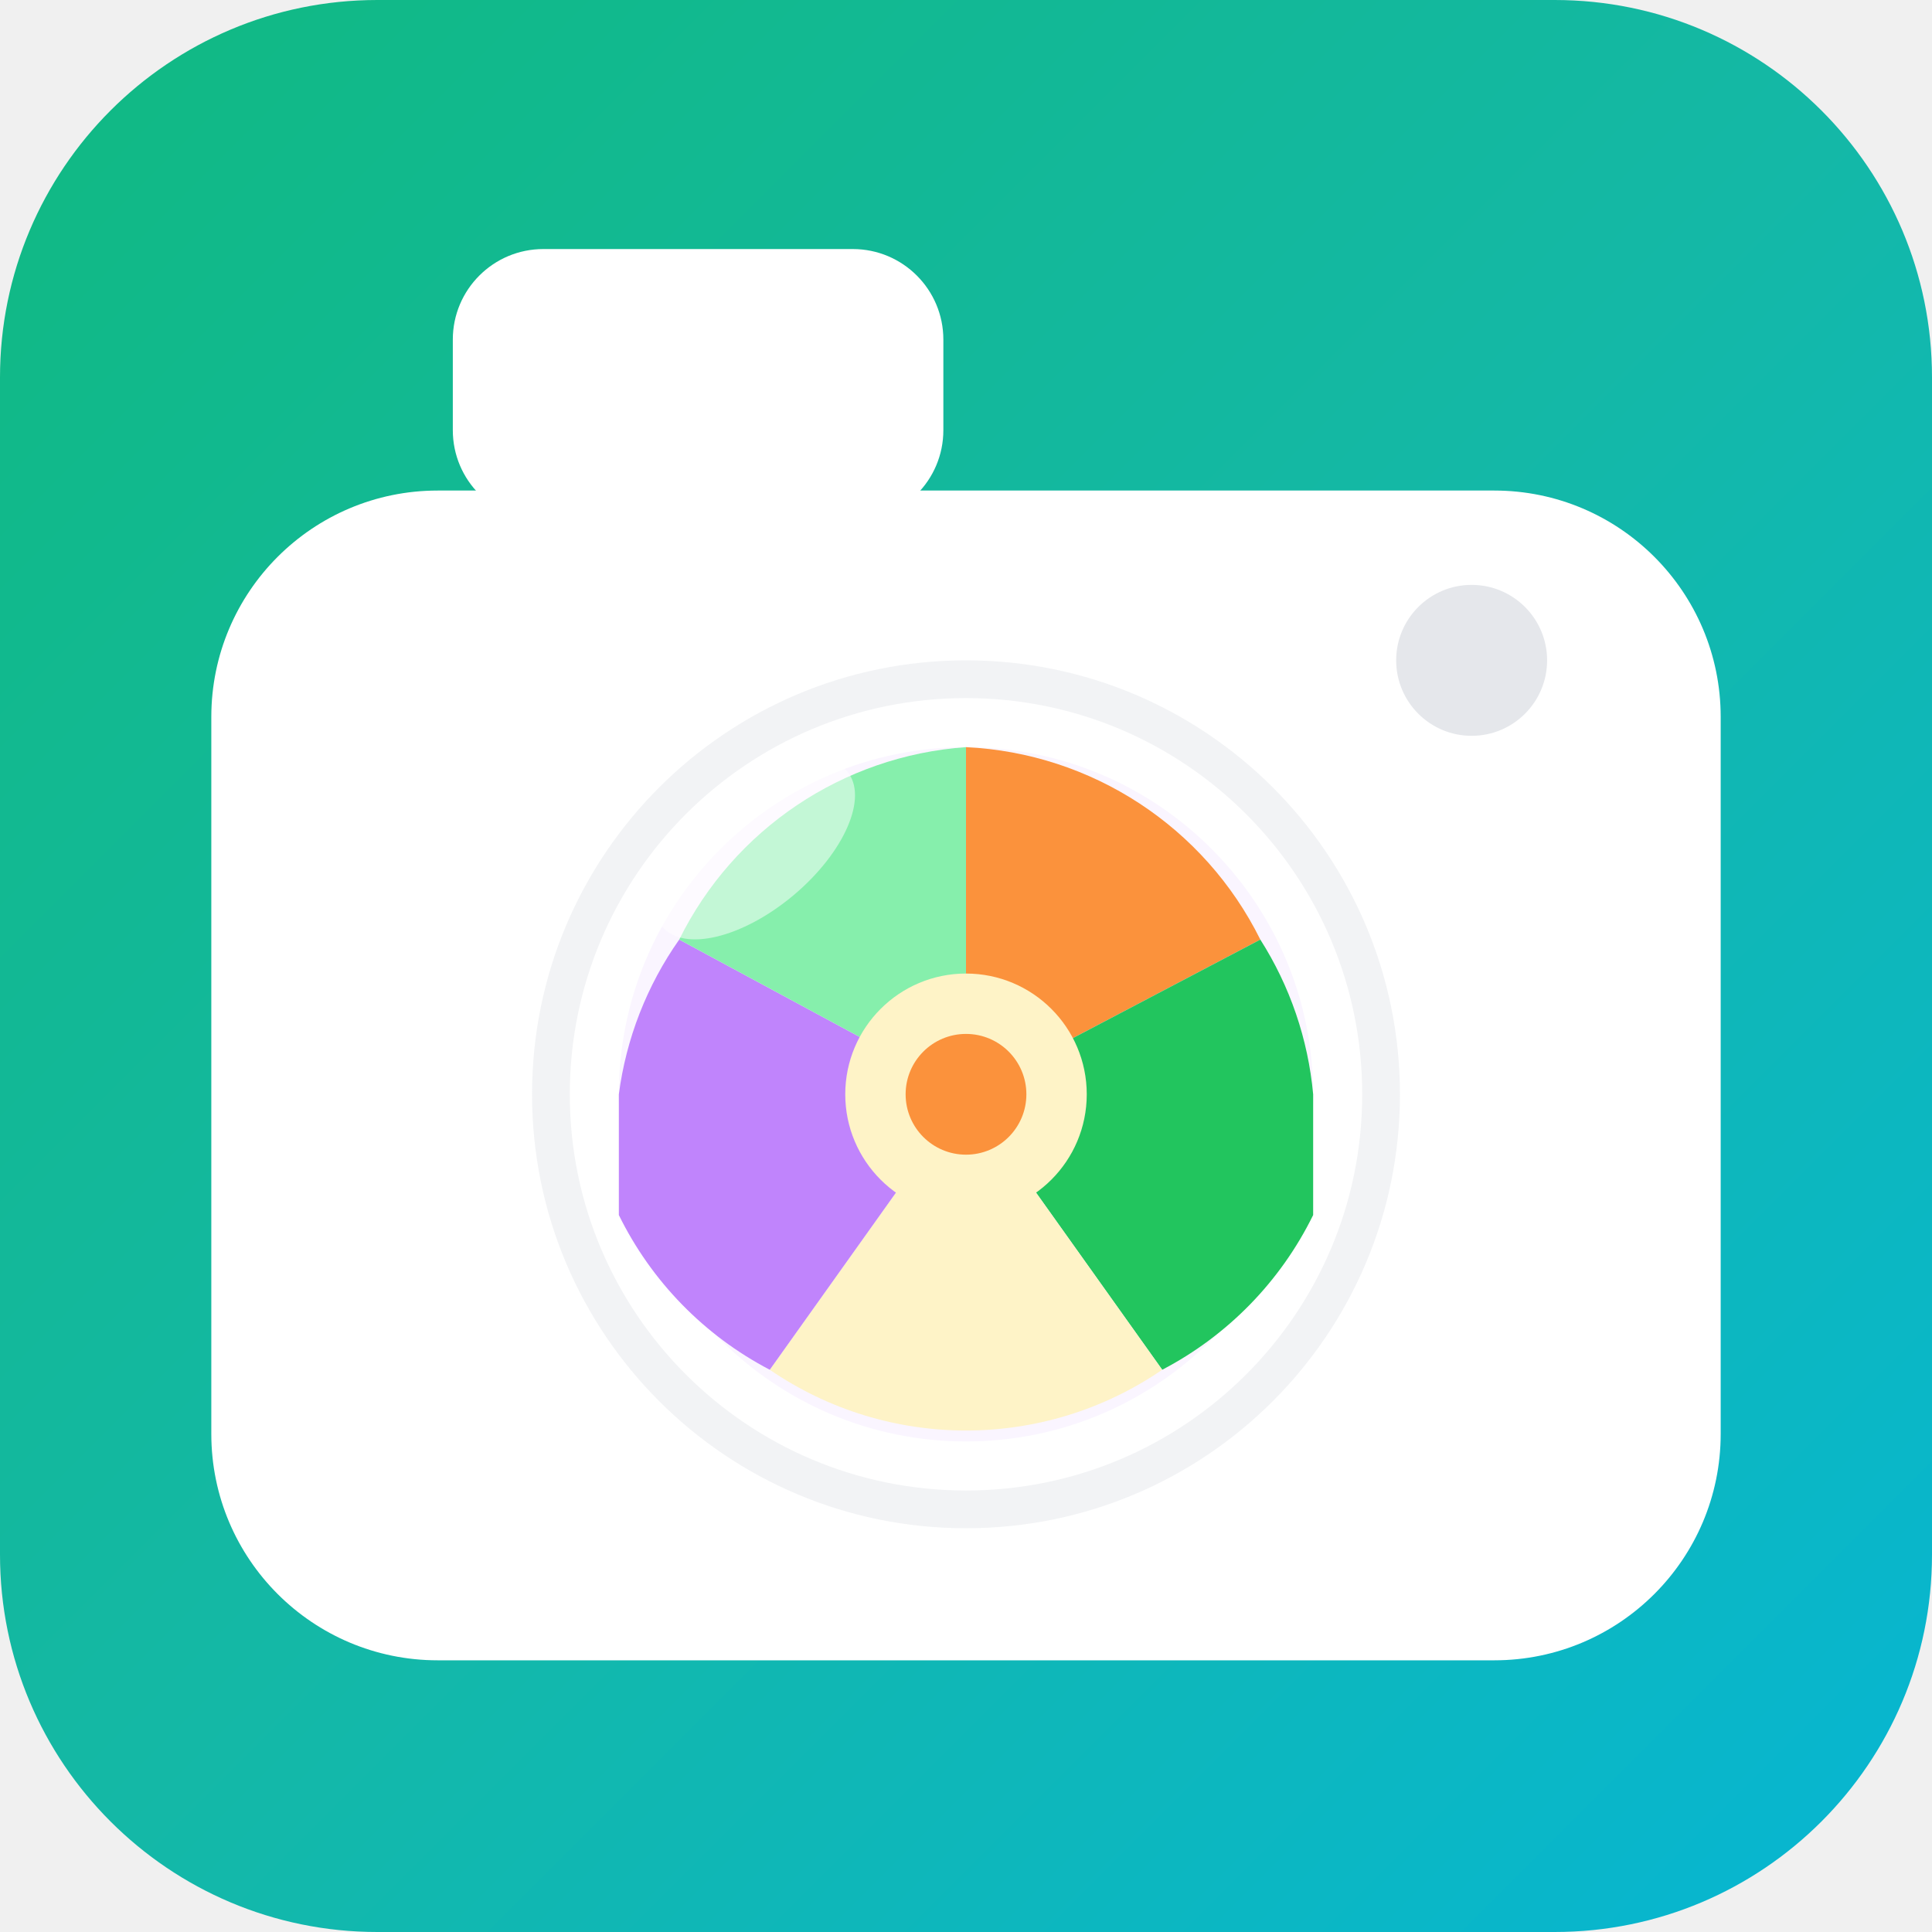
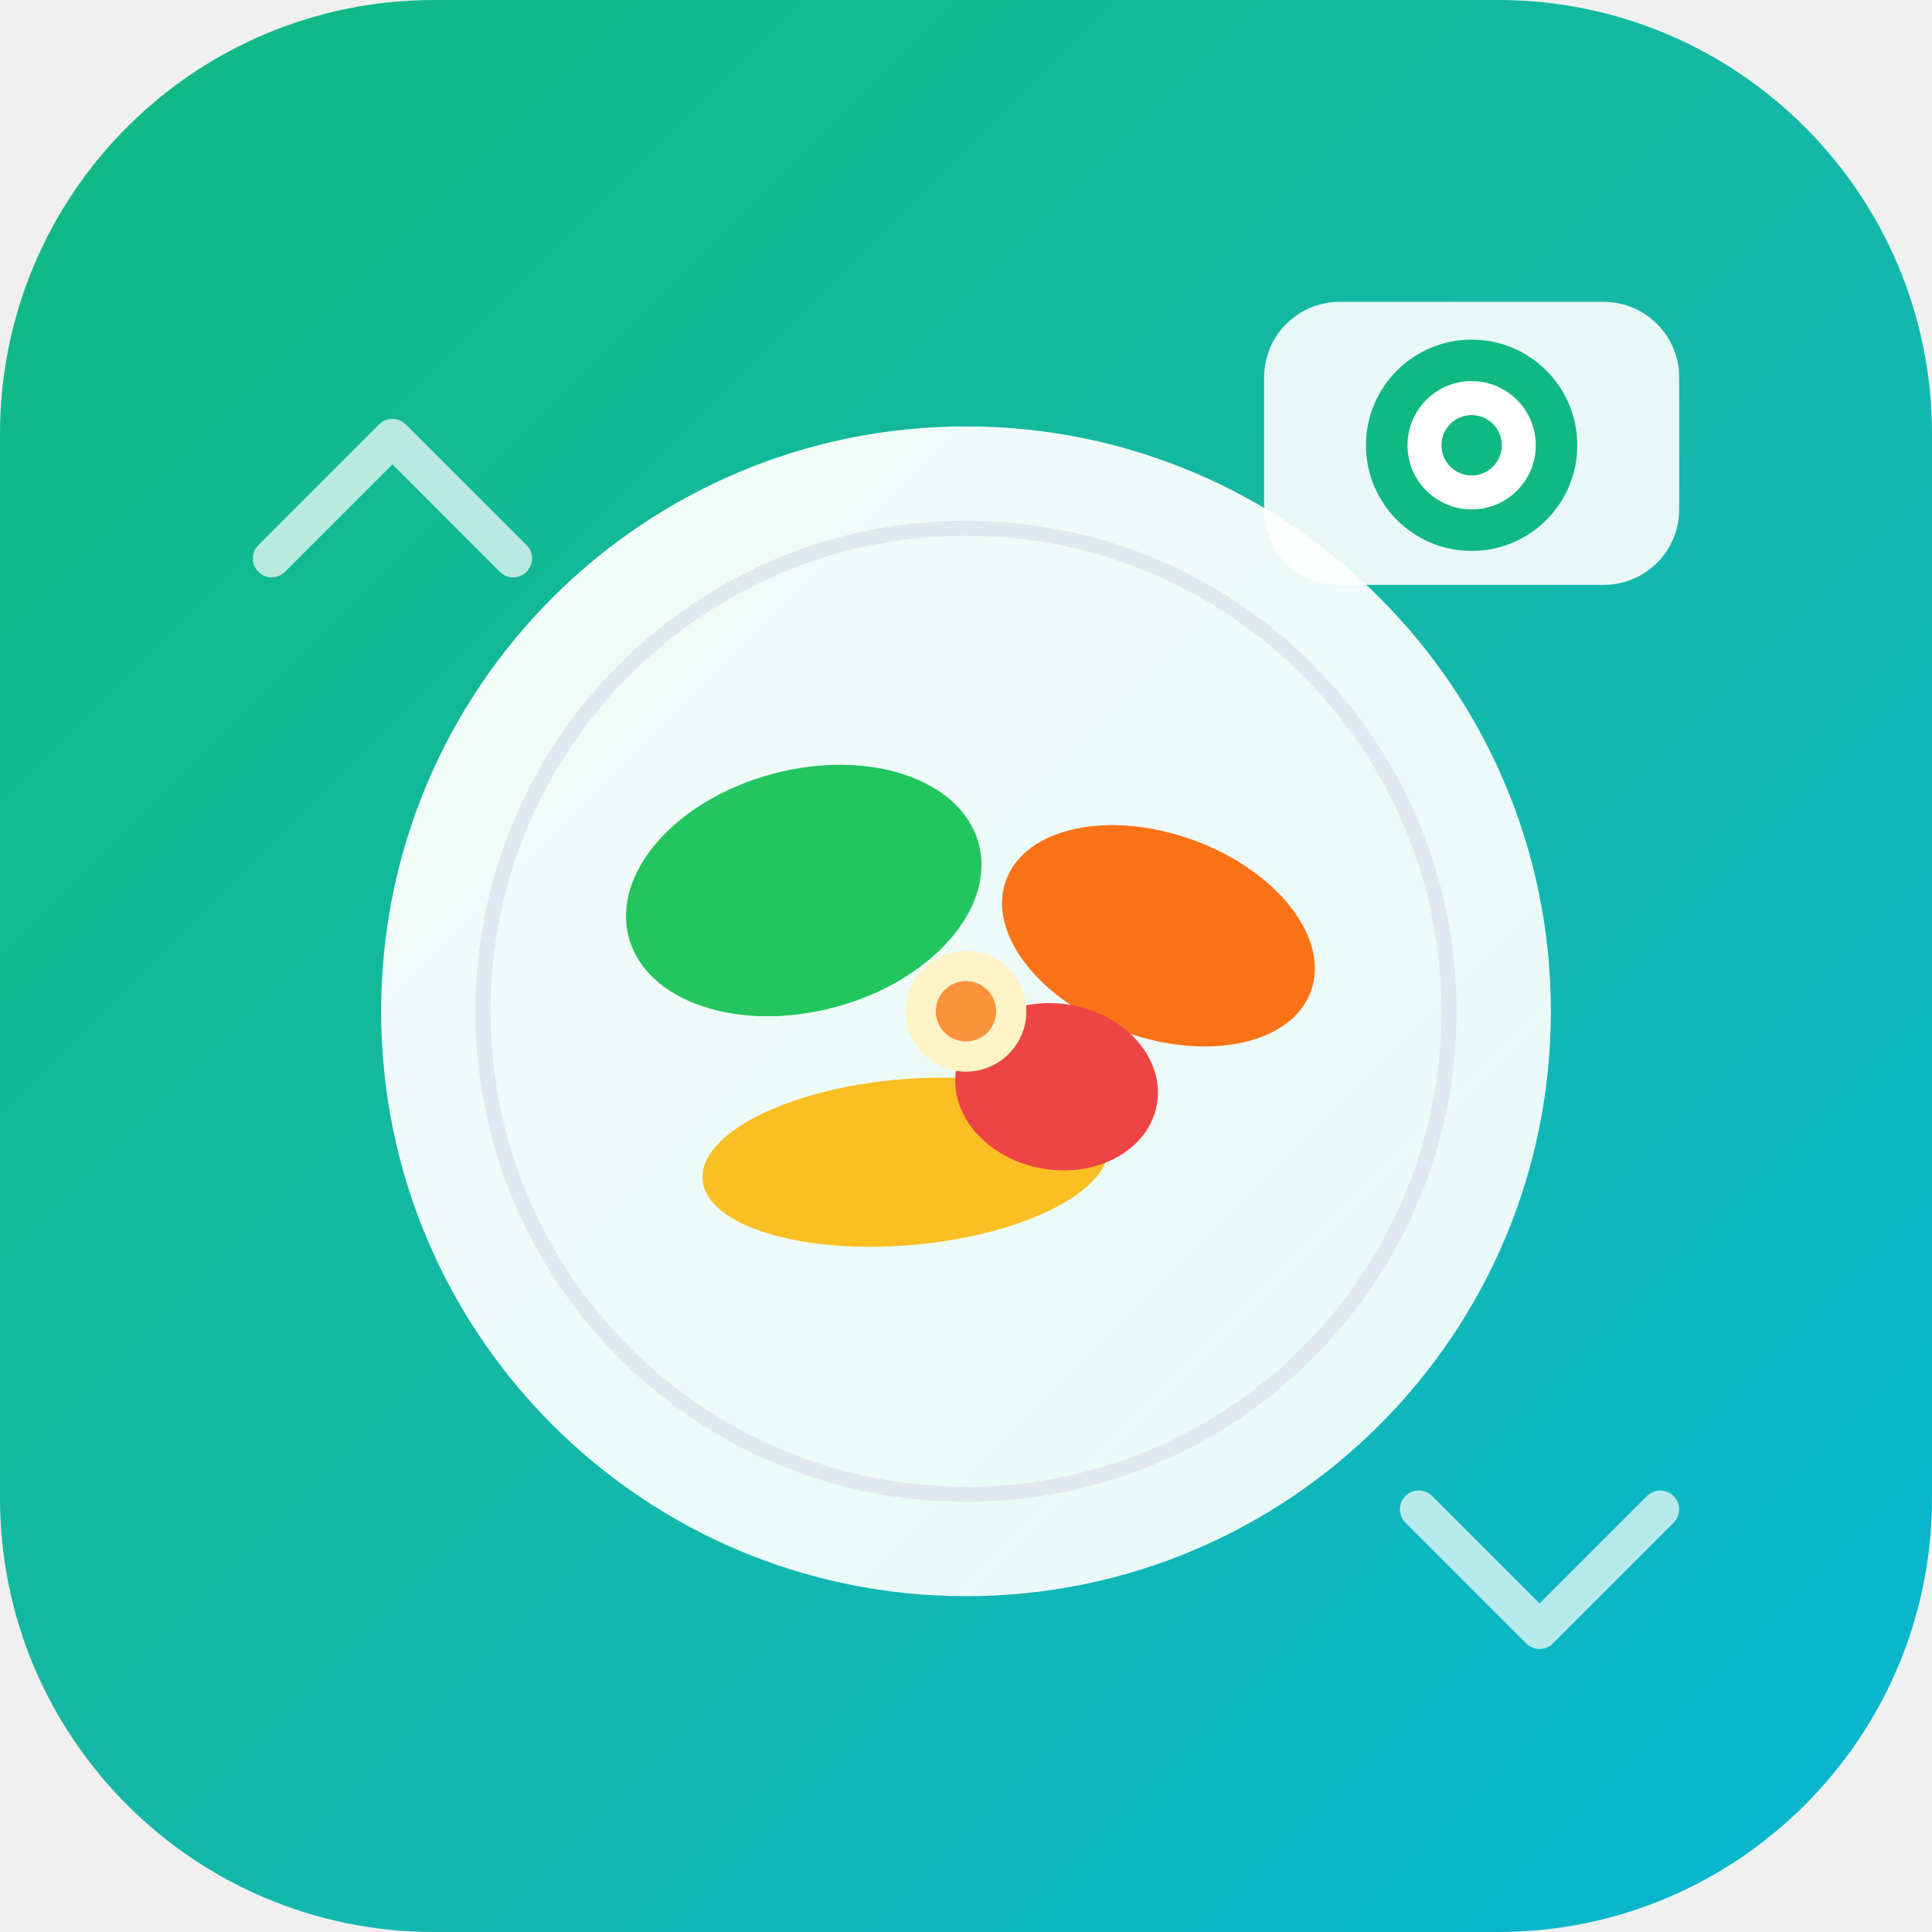
<svg xmlns="http://www.w3.org/2000/svg" viewBox="0 0 512 512" width="512" height="512">
  <defs>
    <linearGradient id="bgGrad" x1="0%" y1="0%" x2="100%" y2="100%">
      <stop offset="0%" style="stop-color:#10b981" />
      <stop offset="50%" style="stop-color:#14b8a6" />
      <stop offset="100%" style="stop-color:#06b6d4" />
    </linearGradient>
+     <linearGradient id="plateGrad" x1="0%" y1="0%" x2="100%" y2="100%">
+       <stop offset="0%" style="stop-color:#ffffff" />
+       <stop offset="100%" style="stop-color:#f0fdfa" />
+     </linearGradient>
  </defs>
-   <rect width="512" height="512" rx="100" fill="url(#bgGrad)" />
-   <rect x="56" y="130" width="400" height="310" rx="60" fill="white" />
-   <rect x="120" y="66" width="130" height="72" rx="24" fill="white" />
-   <circle cx="390" cy="175" r="32" fill="white" />
-   <circle cx="390" cy="175" r="20" fill="#e5e7eb" />
-   <circle cx="256" cy="290" r="130" fill="white" />
-   <circle cx="256" cy="290" r="115" fill="#e5e7eb" opacity="0.5" />
-   <circle cx="256" cy="290" r="105" fill="white" />
-   <circle cx="256" cy="290" r="92" fill="#faf5ff" />
-   <path d="M256 290L256 198A92 92 0 0 1 334 249Z" fill="#fb923c" />
-   <path d="M256 290L334 249A92 92 0 0 1 348 290L348 322A92 92 0 0 1 308 363Z" fill="#22c55e" />
-   <path d="M256 290L308 363A92 92 0 0 1 204 363Z" fill="#fef3c7" />
-   <path d="M256 290L204 363A92 92 0 0 1 164 322L164 290A92 92 0 0 1 180 249Z" fill="#c084fc" />
-   <path d="M256 290L180 249A92 92 0 0 1 256 198Z" fill="#86efac" />
-   <circle cx="256" cy="290" r="32" fill="#fef3c7" />
-   <circle cx="256" cy="290" r="16" fill="#fb923c" />
-   <ellipse cx="200" cy="225" rx="32" ry="16" fill="white" opacity="0.5" transform="rotate(-40 200 225)" />
+   <rect width="512" height="512" rx="115" fill="url(#bgGrad)" />
+   <circle cx="256" cy="268" r="155" fill="url(#plateGrad)" opacity="0.95" />
+   <circle cx="256" cy="268" r="128" fill="none" stroke="#e2e8f0" stroke-width="4" />
+   <ellipse cx="213" cy="236" rx="48" ry="32" fill="#22c55e" transform="rotate(-15 213 236)" />
+   <ellipse cx="307" cy="248" rx="43" ry="27" fill="#f97316" transform="rotate(20 307 248)" />
+   <ellipse cx="240" cy="308" rx="54" ry="22" fill="#fbbf24" transform="rotate(-5 240 308)" />
+   <ellipse cx="280" cy="288" rx="27" ry="22" fill="#ef4444" transform="rotate(10 280 288)" />
+   <circle cx="256" cy="268" r="16" fill="#fef3c7" />
+   <circle cx="256" cy="268" r="8" fill="#fb923c" />
+   <rect x="335" y="80" width="110" height="75" rx="20" fill="white" opacity="0.9" />
+   <circle cx="390" cy="118" r="28" fill="#10b981" />
+   <circle cx="390" cy="118" r="17" fill="white" />
+   <circle cx="390" cy="118" r="8" fill="#10b981" />
+   <path d="M72 148 L104 116 L136 148" stroke="white" stroke-width="10" stroke-linecap="round" stroke-linejoin="round" fill="none" opacity="0.7" />
+   <path d="M376 400 L408 432 L440 400" stroke="white" stroke-width="10" stroke-linecap="round" stroke-linejoin="round" fill="none" opacity="0.7" />
</svg>
